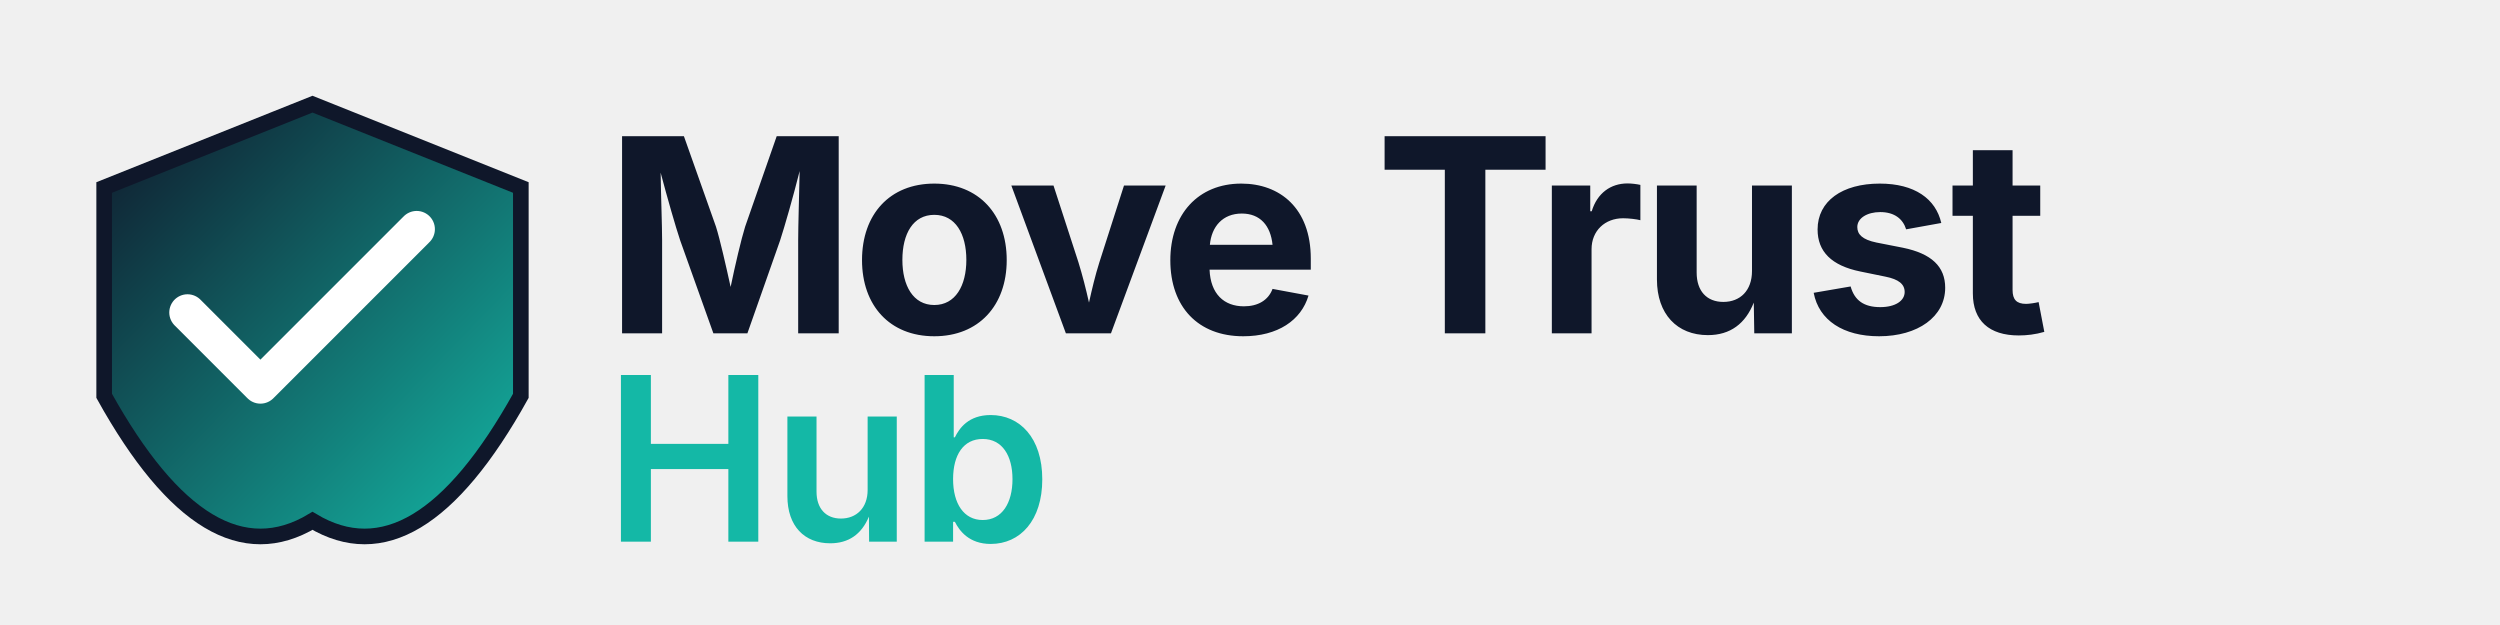
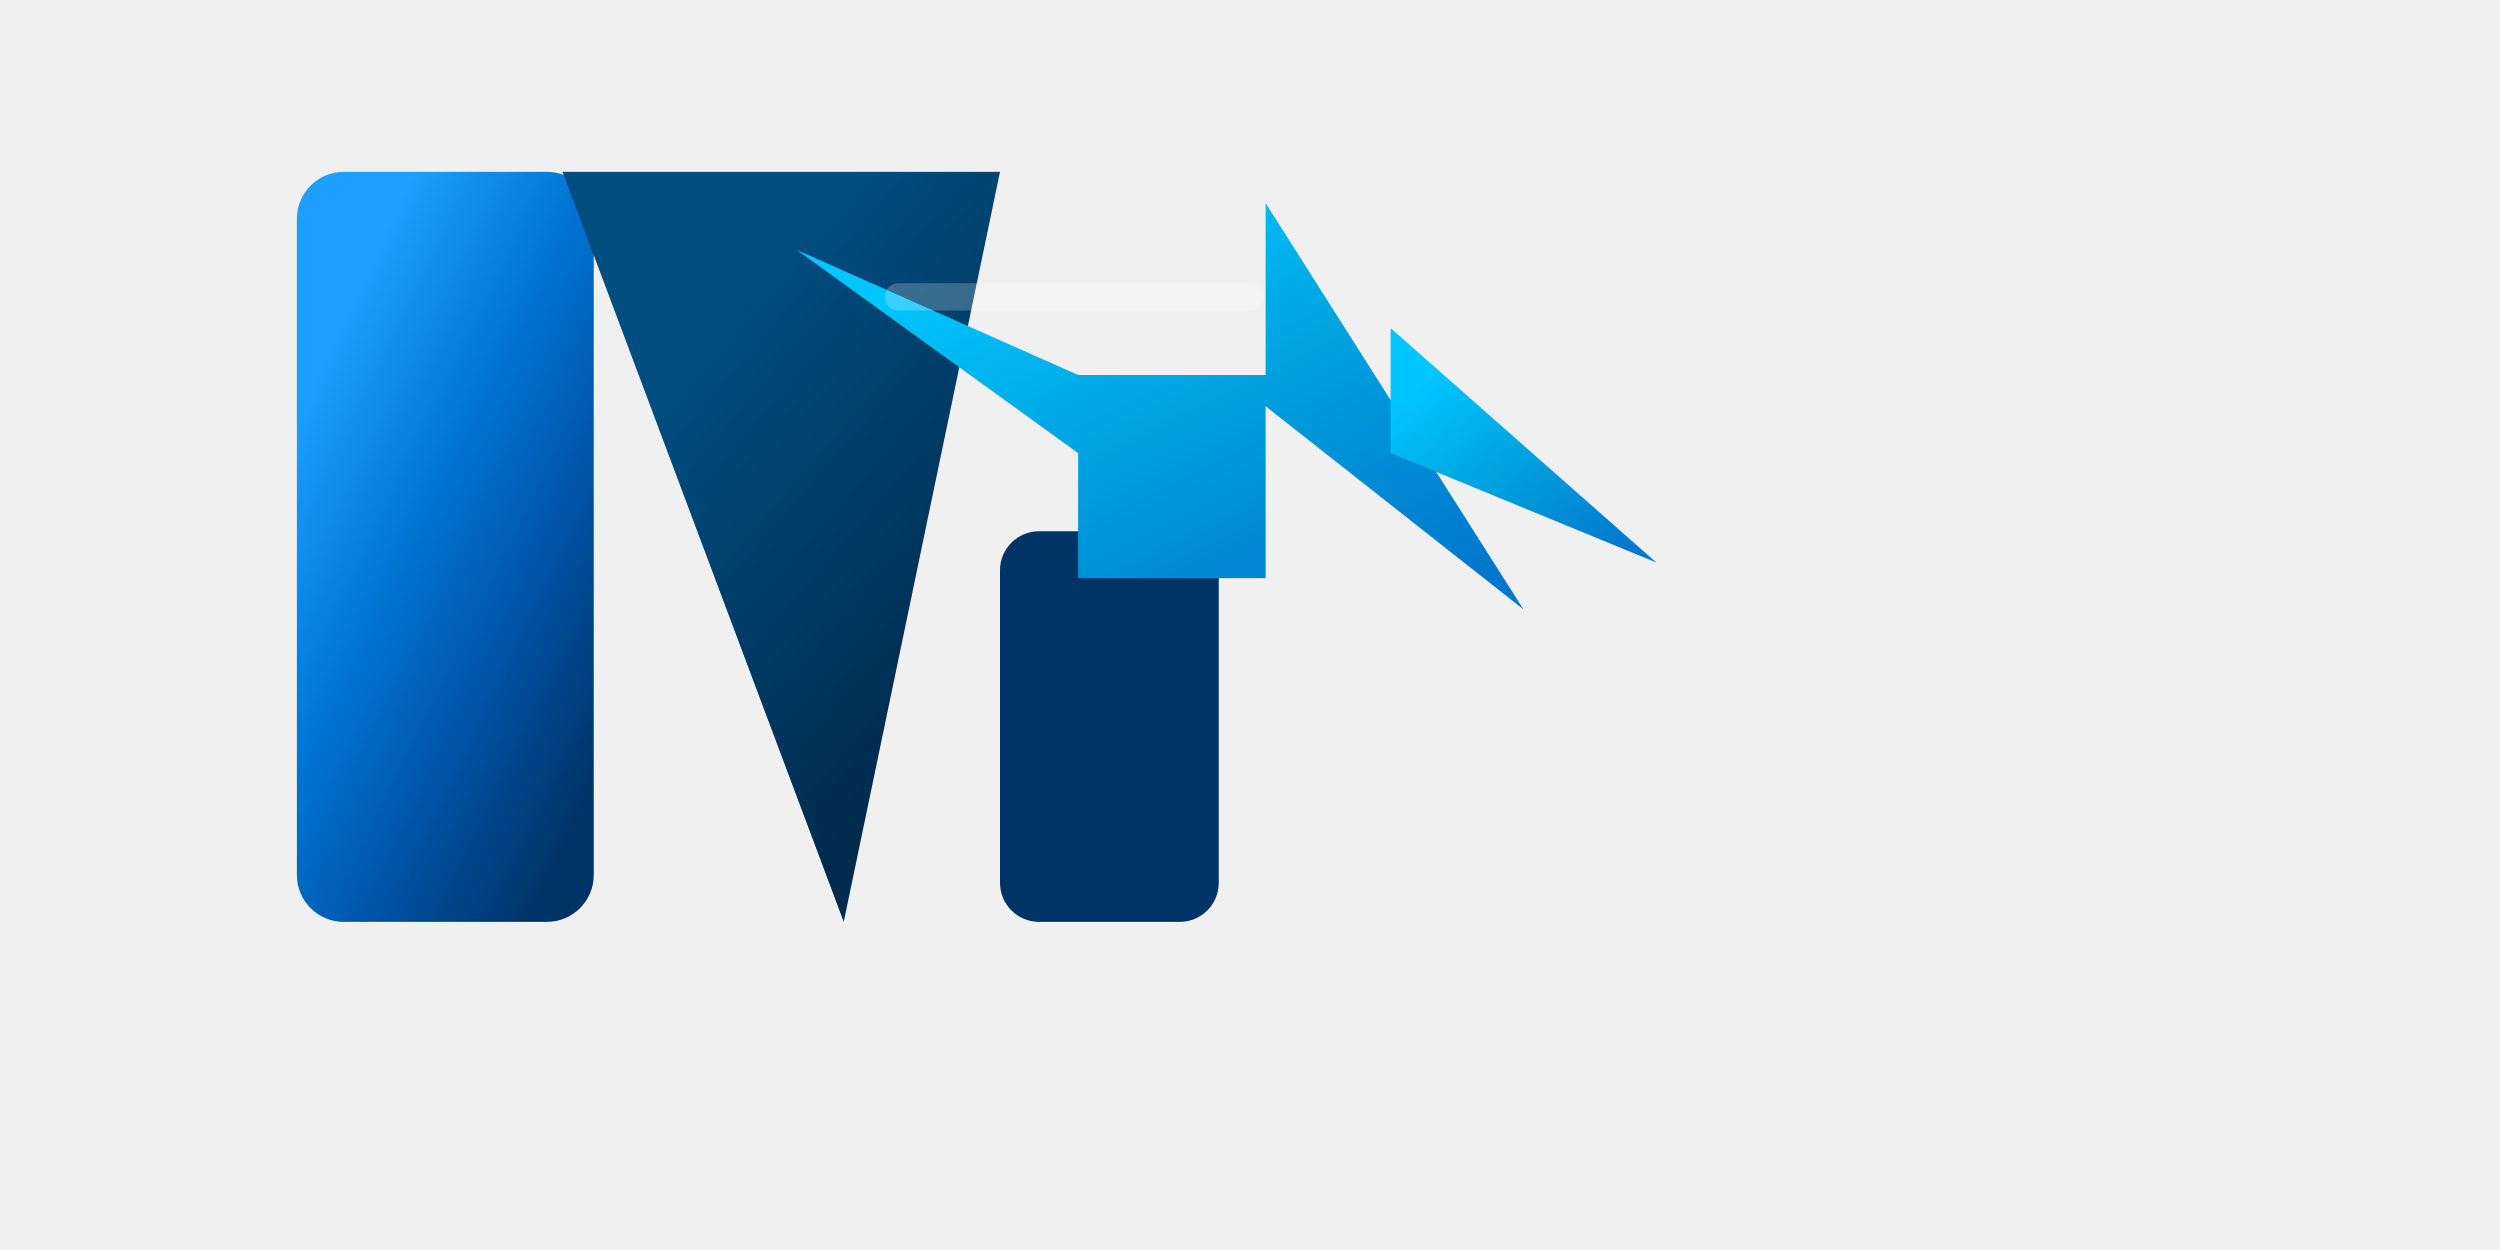
- <svg xmlns="http://www.w3.org/2000/svg" width="240" height="60" viewBox="0 0 240 60" fill="none">
+ <svg xmlns="http://www.w3.org/2000/svg" viewBox="0 0 320 160" fill="none">
  <defs>
-     <linearGradient id="brandGrad" x1="0%" y1="0%" x2="100%" y2="100%">
-       <stop offset="0%" stop-color="#0F172A" />
-       <stop offset="100%" stop-color="#14B8A6" />
+     <linearGradient id="mGradient" x1="20%" y1="15%" x2="85%" y2="95%">
+       <stop offset="0%" stop-color="#1E9FFF" />
+       <stop offset="35%" stop-color="#0077D4" />
+       <stop offset="65%" stop-color="#0055AA" />
+       <stop offset="100%" stop-color="#003366" />
+     </linearGradient>
+     <linearGradient id="mCenter" x1="30%" y1="25%" x2="70%" y2="85%">
+       <stop offset="0%" stop-color="#004D80" />
+       <stop offset="100%" stop-color="#002B4D" />
+     </linearGradient>
+     <linearGradient id="arrowGradient" x1="25%" y1="10%" x2="95%" y2="90%">
+       <stop offset="0%" stop-color="#00C6FF" />
+       <stop offset="45%" stop-color="#00A3E0" />
+       <stop offset="100%" stop-color="#0077CC" />
    </linearGradient>
  </defs>
-   <g transform="translate(8, 8)">
-     <path d="M22 2 L42 10 V30 Q32 48 22 42 Q12 48 2 30 V10 Z" fill="url(#brandGrad)" stroke="#0F172A" stroke-width="1.5" />
-     <path d="M10 22 L17 29 L32 14" stroke="#ffffff" stroke-width="3.5" stroke-linecap="round" stroke-linejoin="round" />
-   </g>
-   <text x="58" y="32" font-family="Inter, system-ui, -apple-system, sans-serif" font-size="26" font-weight="700" fill="#0F172A" letter-spacing="-0.5">Move Trust</text>
-   <text x="58" y="52" font-family="Inter, system-ui, -apple-system, sans-serif" font-size="22" font-weight="600" fill="#14B8A6" letter-spacing="-0.3">Hub</text>
+   <rect x="38" y="22" width="38" height="96" rx="6" fill="url(#mGradient)" />
+   <polygon points="72,22 108,118 128,22" fill="url(#mCenter)" />
+   <rect x="128" y="68" width="28" height="50" rx="5" fill="#003366" />
+   <polygon points="102,32 138,58 138,74 162,74 162,52 195,78 162,26 162,48 138,48" fill="url(#arrowGradient)" />
+   <polygon points="178,42 212,72 178,58" fill="url(#arrowGradient)" />
+   <line x1="115" y1="38" x2="160" y2="38" stroke="#FFFFFF" stroke-opacity="0.22" stroke-width="3.5" stroke-linecap="round" />
</svg>
